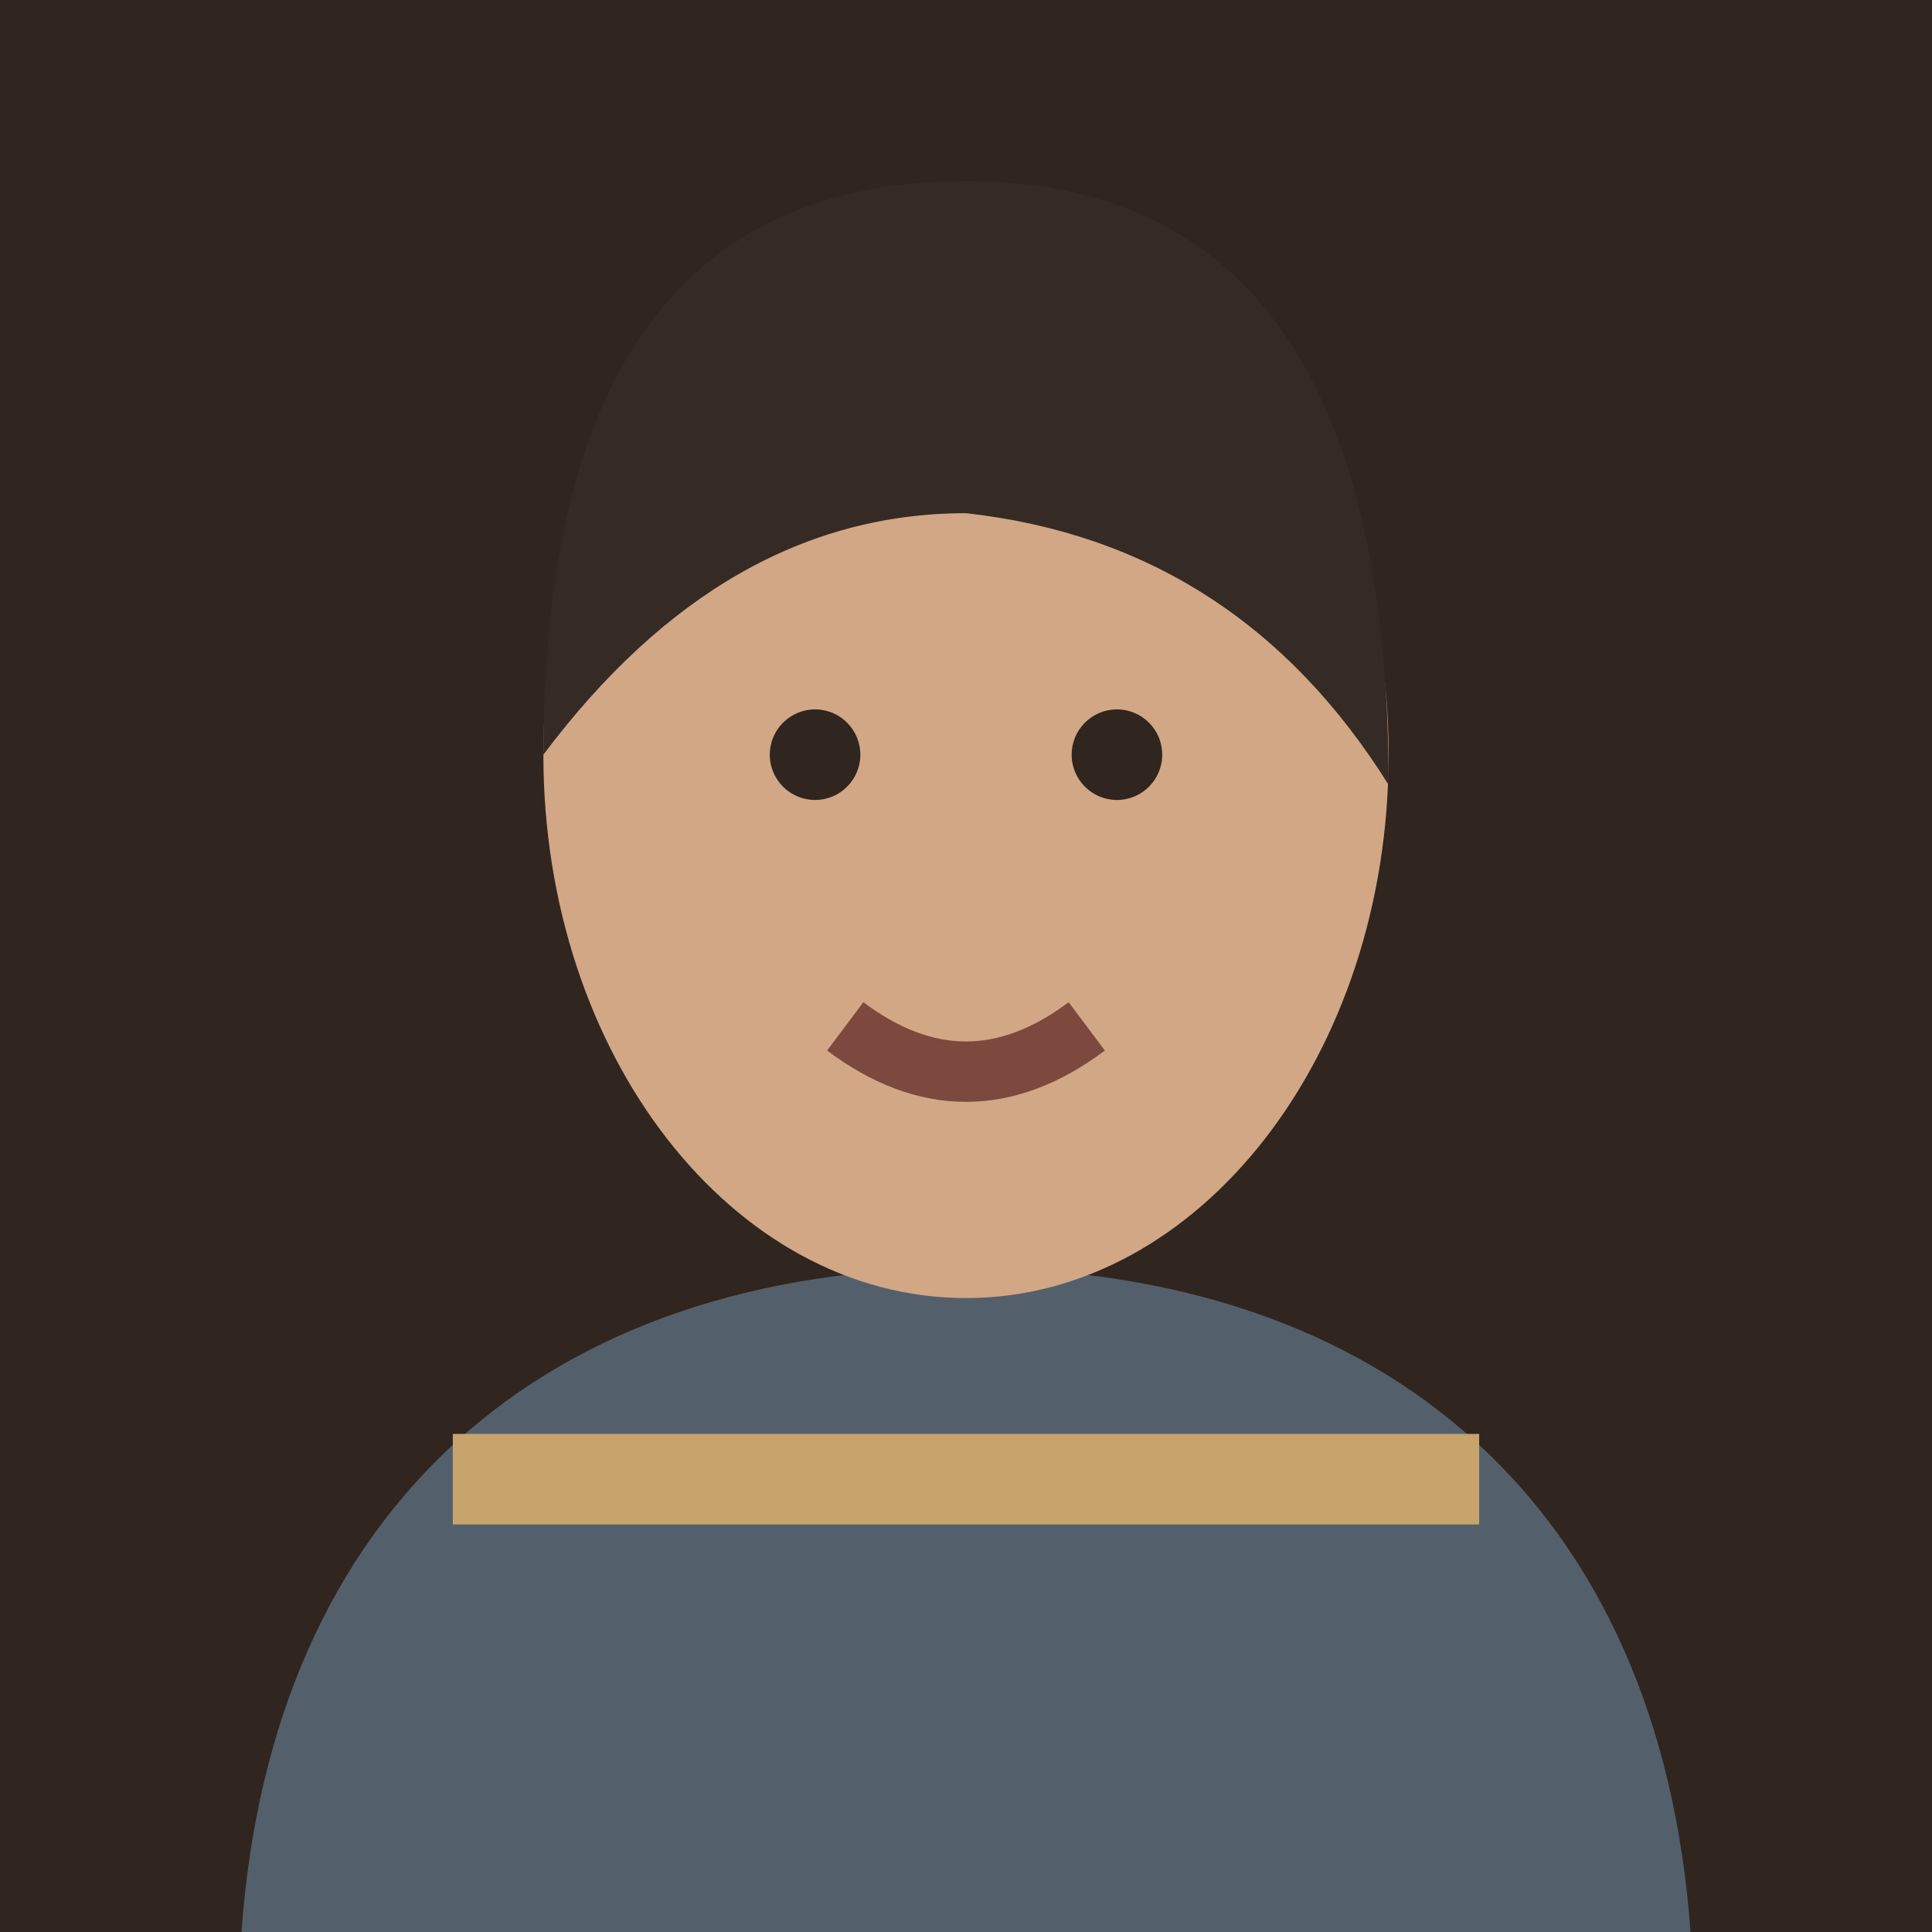
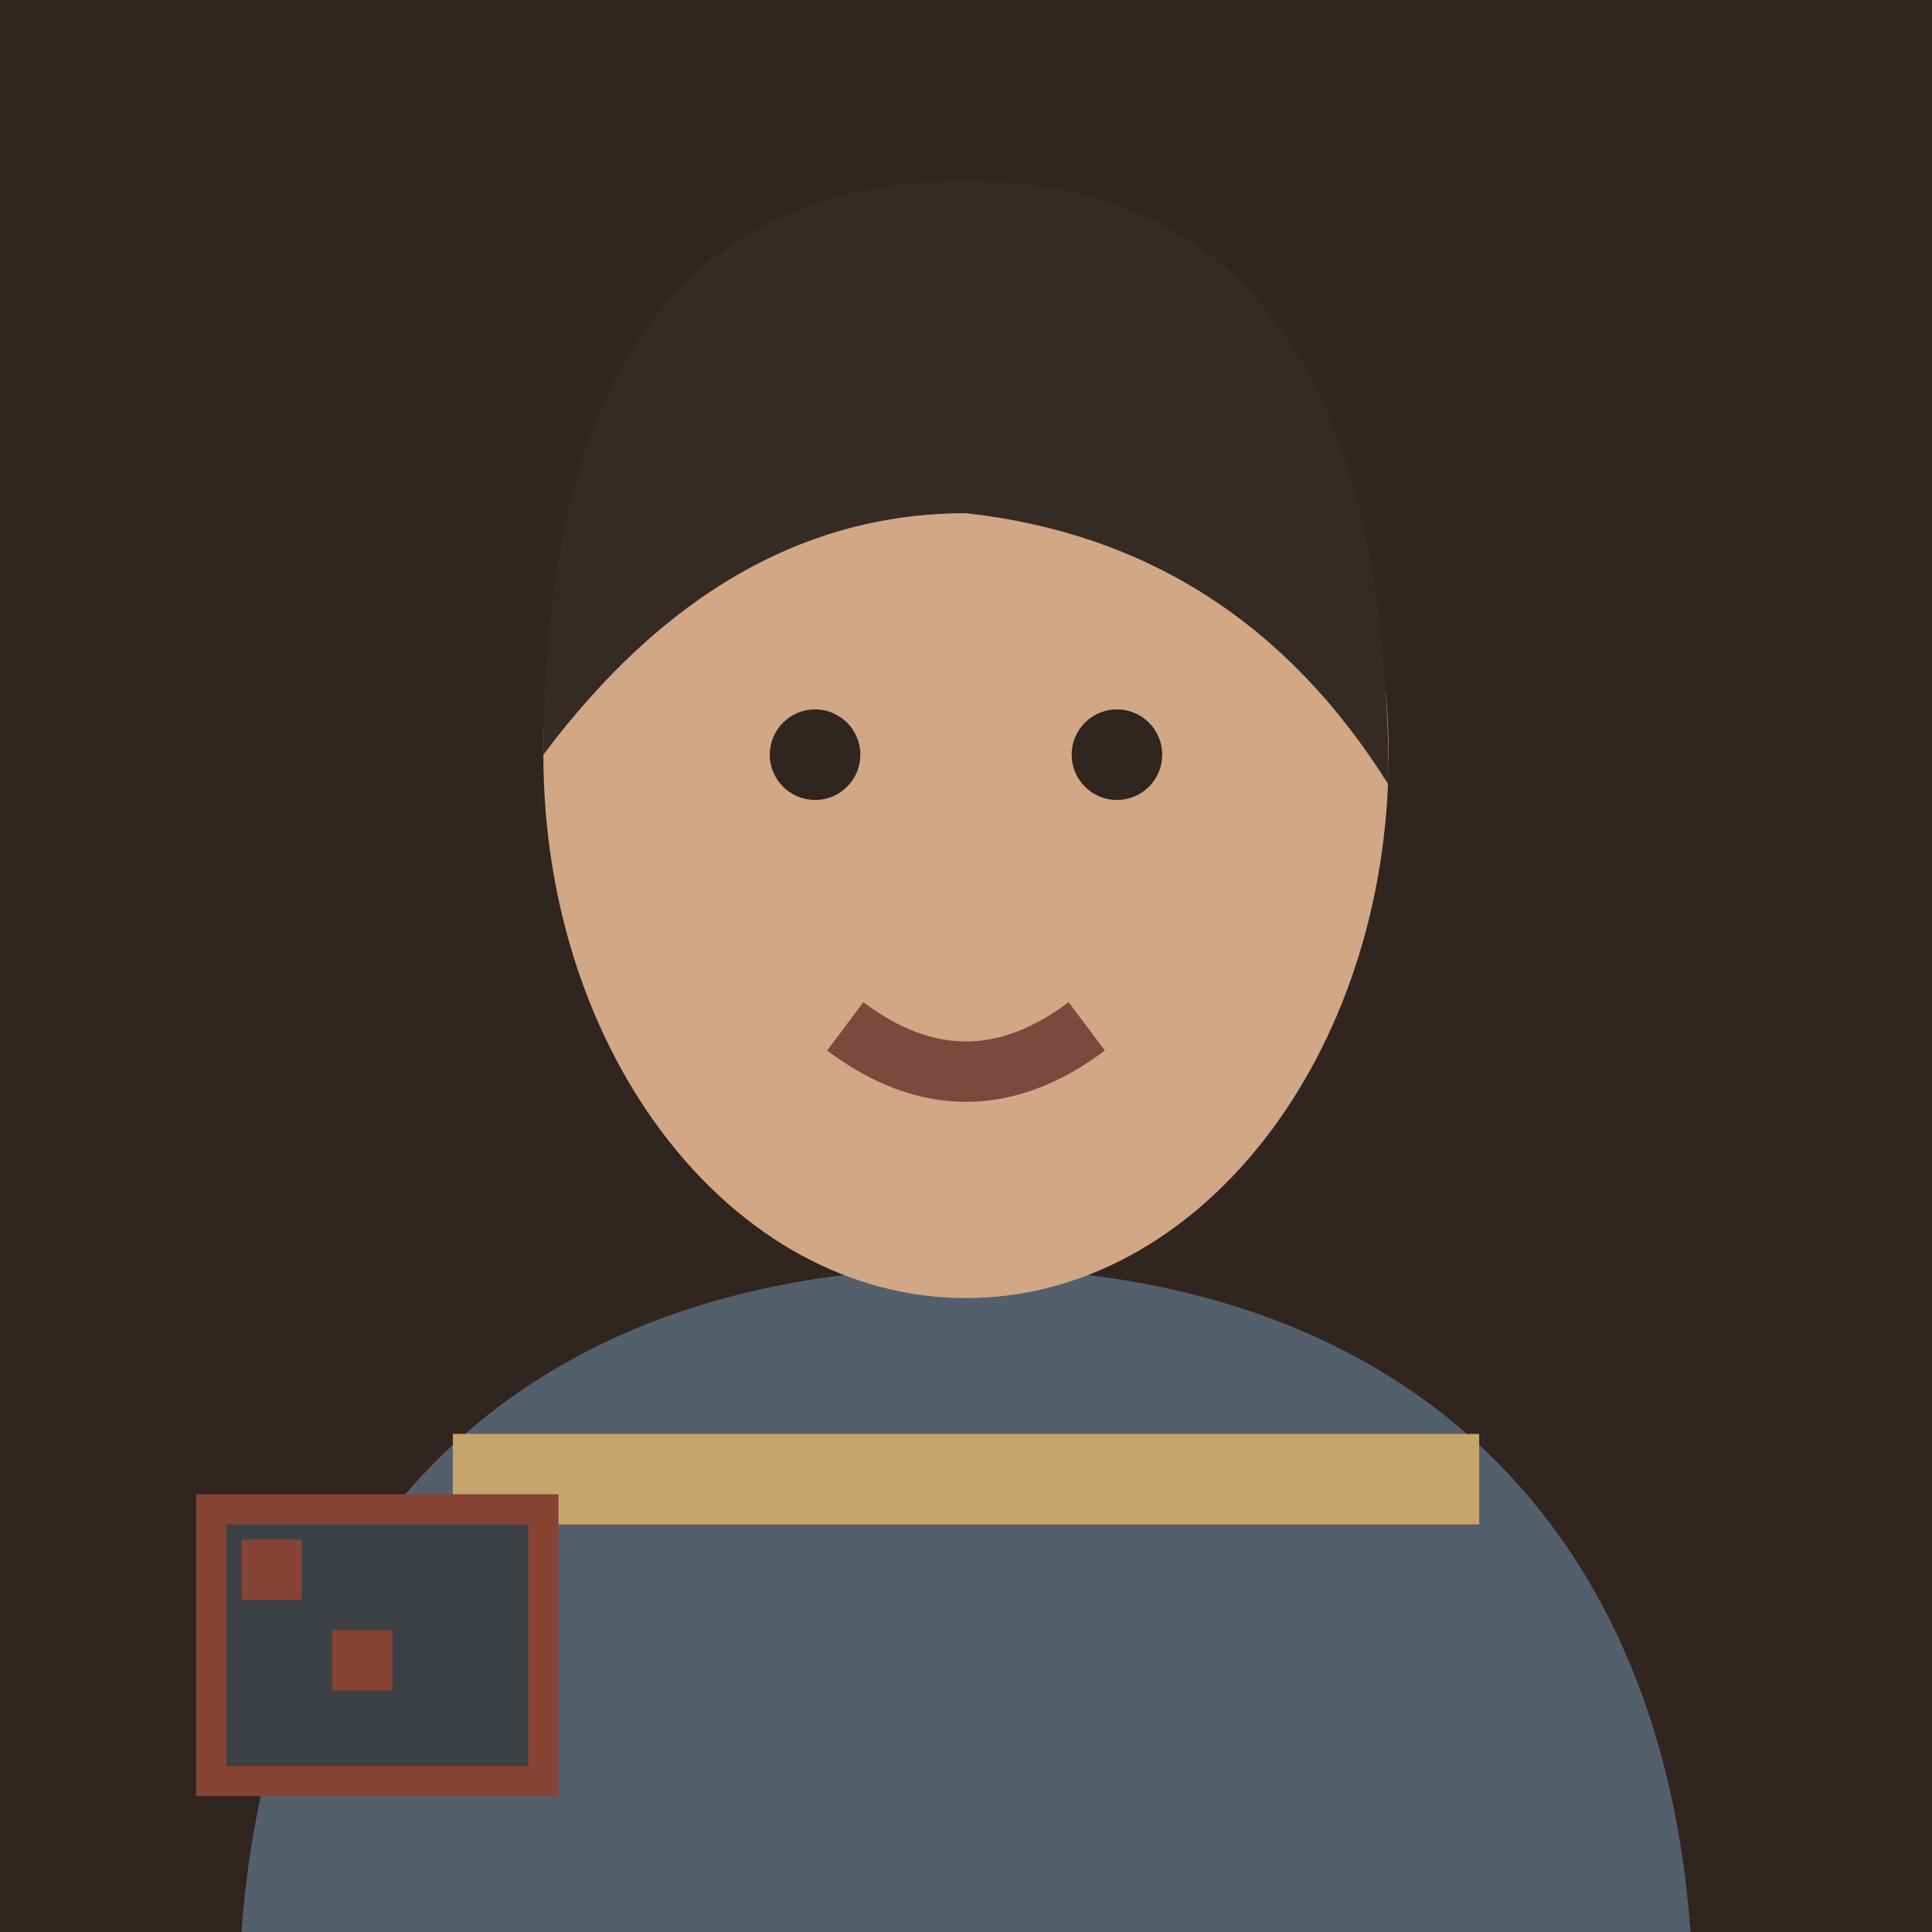
- <svg xmlns="http://www.w3.org/2000/svg" viewBox="0 0 64 64">
+ <svg xmlns="http://www.w3.org/2000/svg" viewBox="0 0 64 64" width="64" height="64">
  <rect width="64" height="64" fill="#30251f" />
  <path d="M8 64c1-14 10-22 24-22s23 8 24 22" fill="#53606c" />
  <ellipse cx="32" cy="25" rx="14" ry="18" fill="#d1a786" />
  <path d="M18 25q0-19 14-19t14 20q-5-8-14-9-8 0-14 8" fill="#362a24" />
  <circle cx="27" cy="25" r="1.5" fill="#30251f" />
  <circle cx="37" cy="25" r="1.5" fill="#30251f" />
  <path d="M28 34q4 3 8 0" fill="none" stroke="#7d483d" stroke-width="2" />
  <path d="M15 49h34" stroke="#c6a46c" stroke-width="3" />
+   <g aria-label="부두 창고에서 들어오고 나가는 물품을 기록하는 사무 보조">
+     <path d="M7 50h11v9H7z" fill="#3b4144" stroke="#874333" stroke-width="1" />
+     <rect x="8" y="51" width="2" height="2" fill="#874333" />
+     <rect x="11" y="54" width="2" height="2" fill="#874333" />
+   </g>
</svg>
